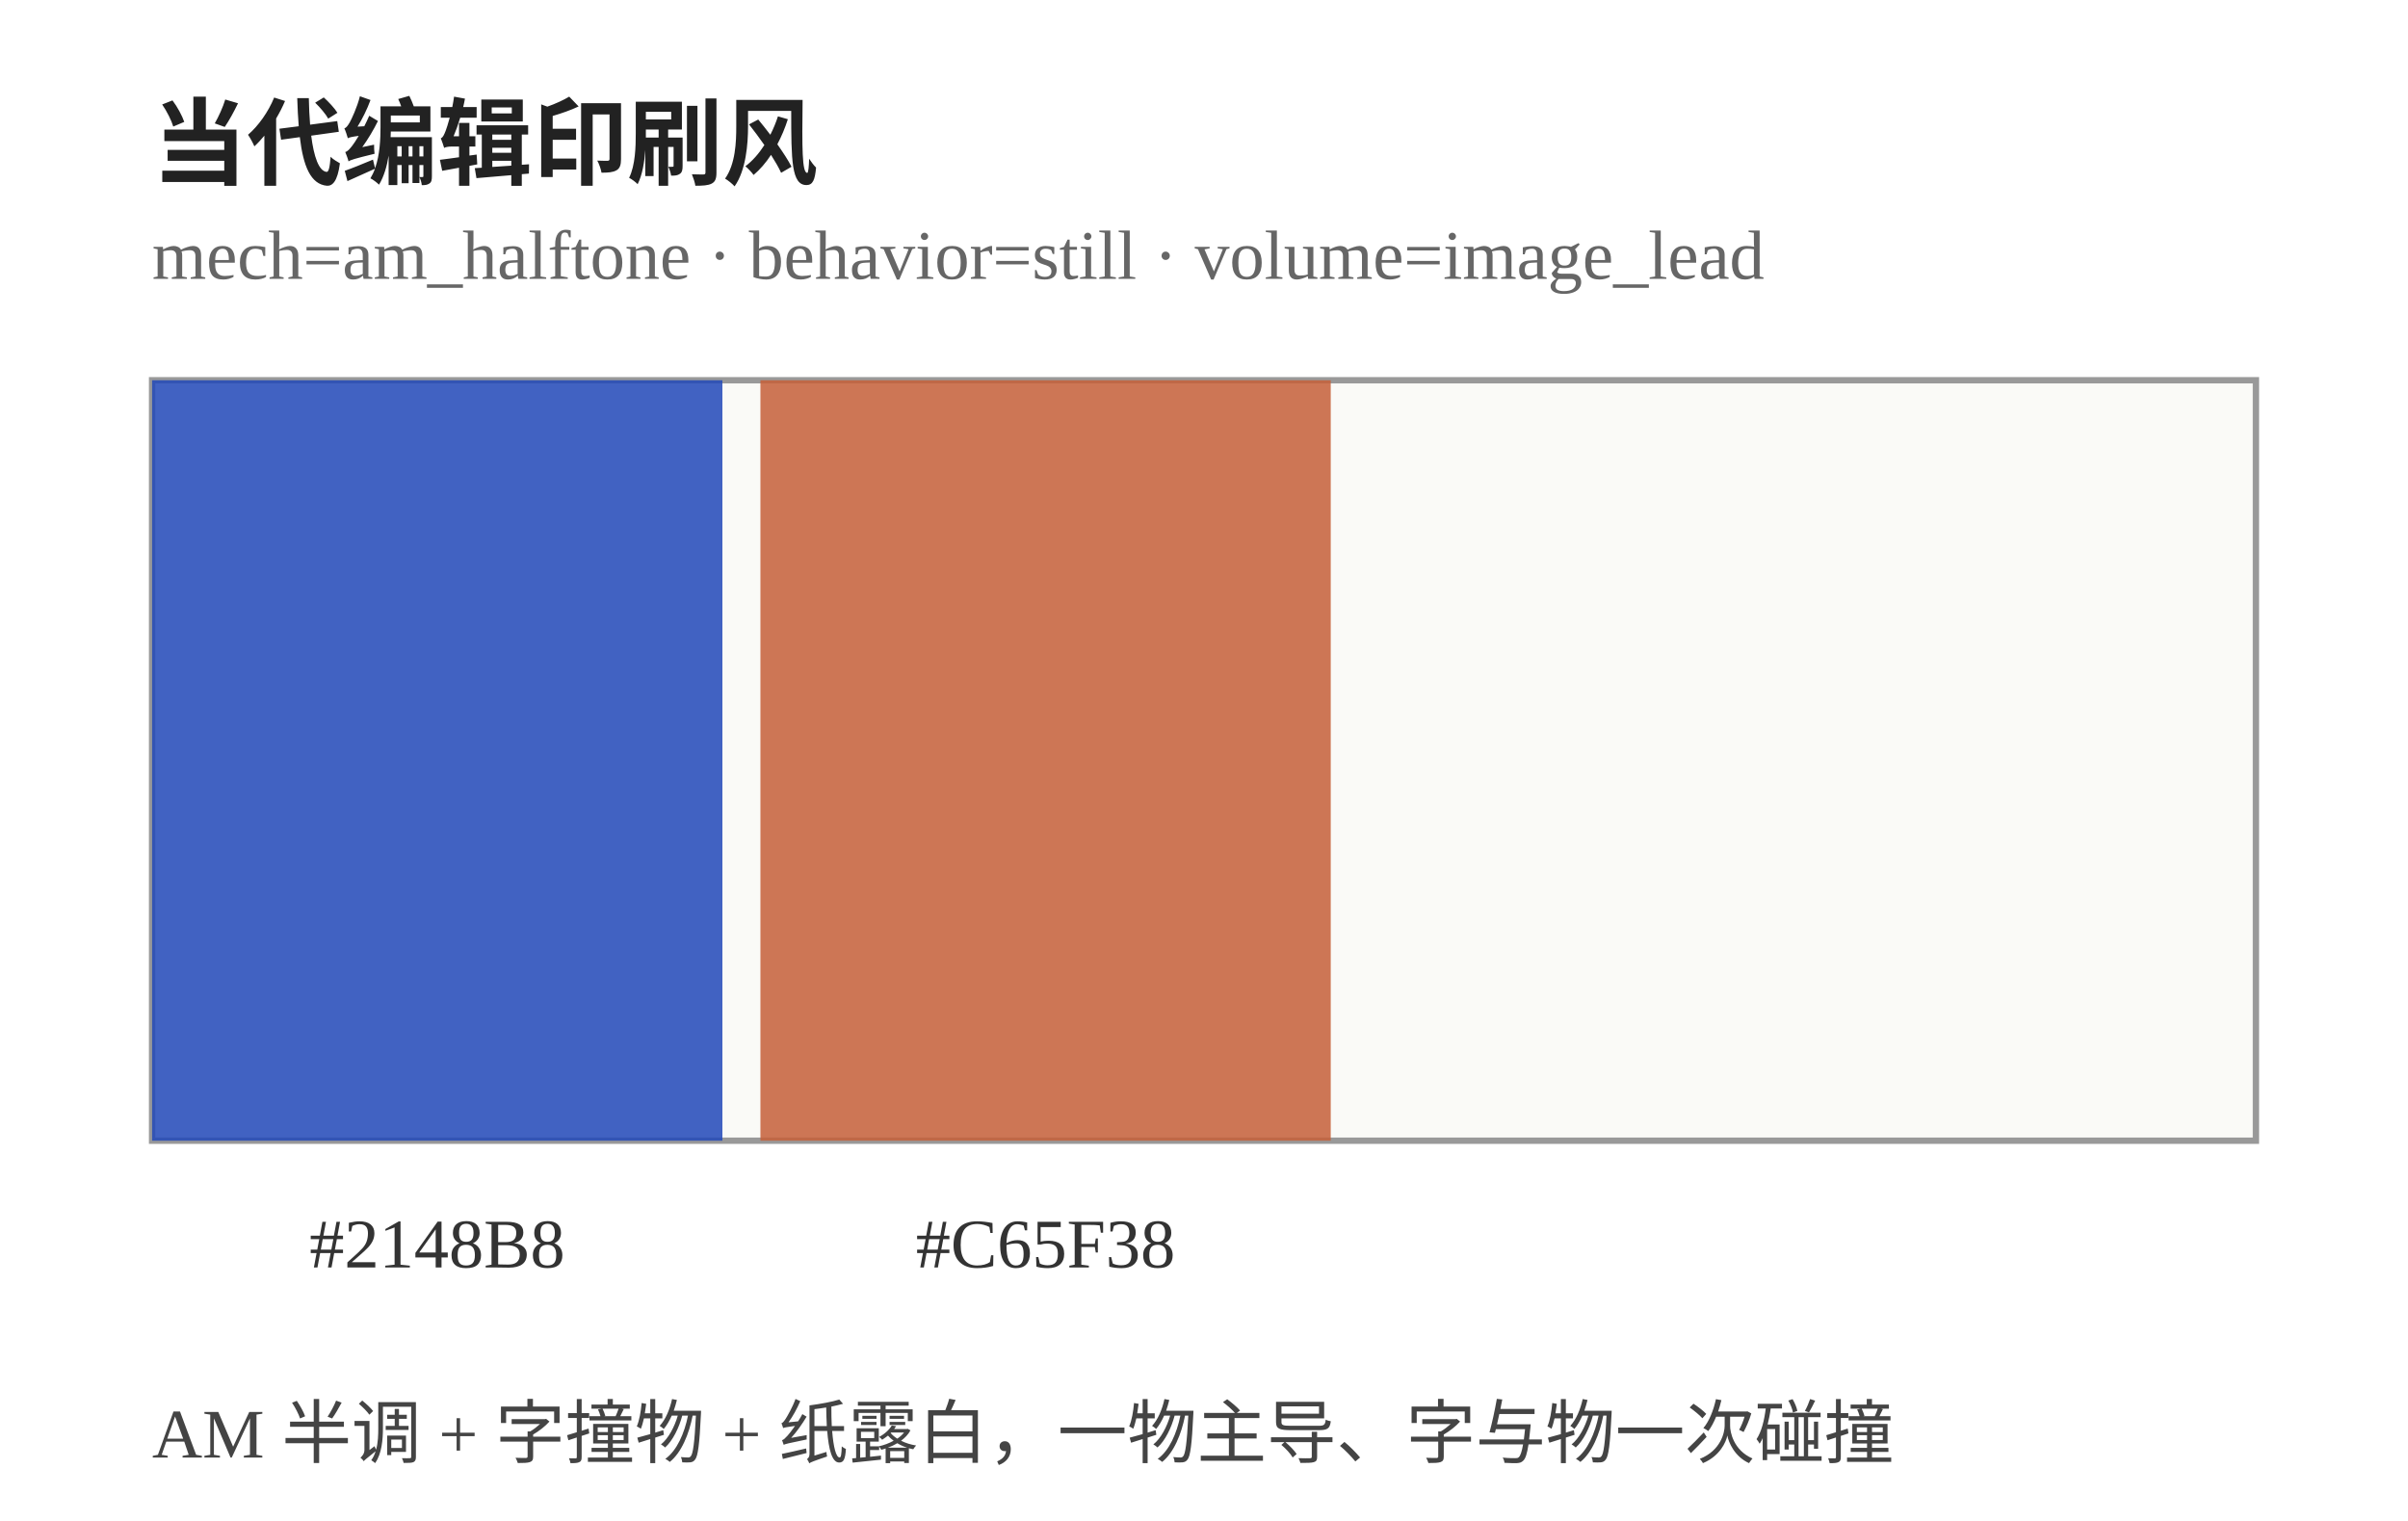
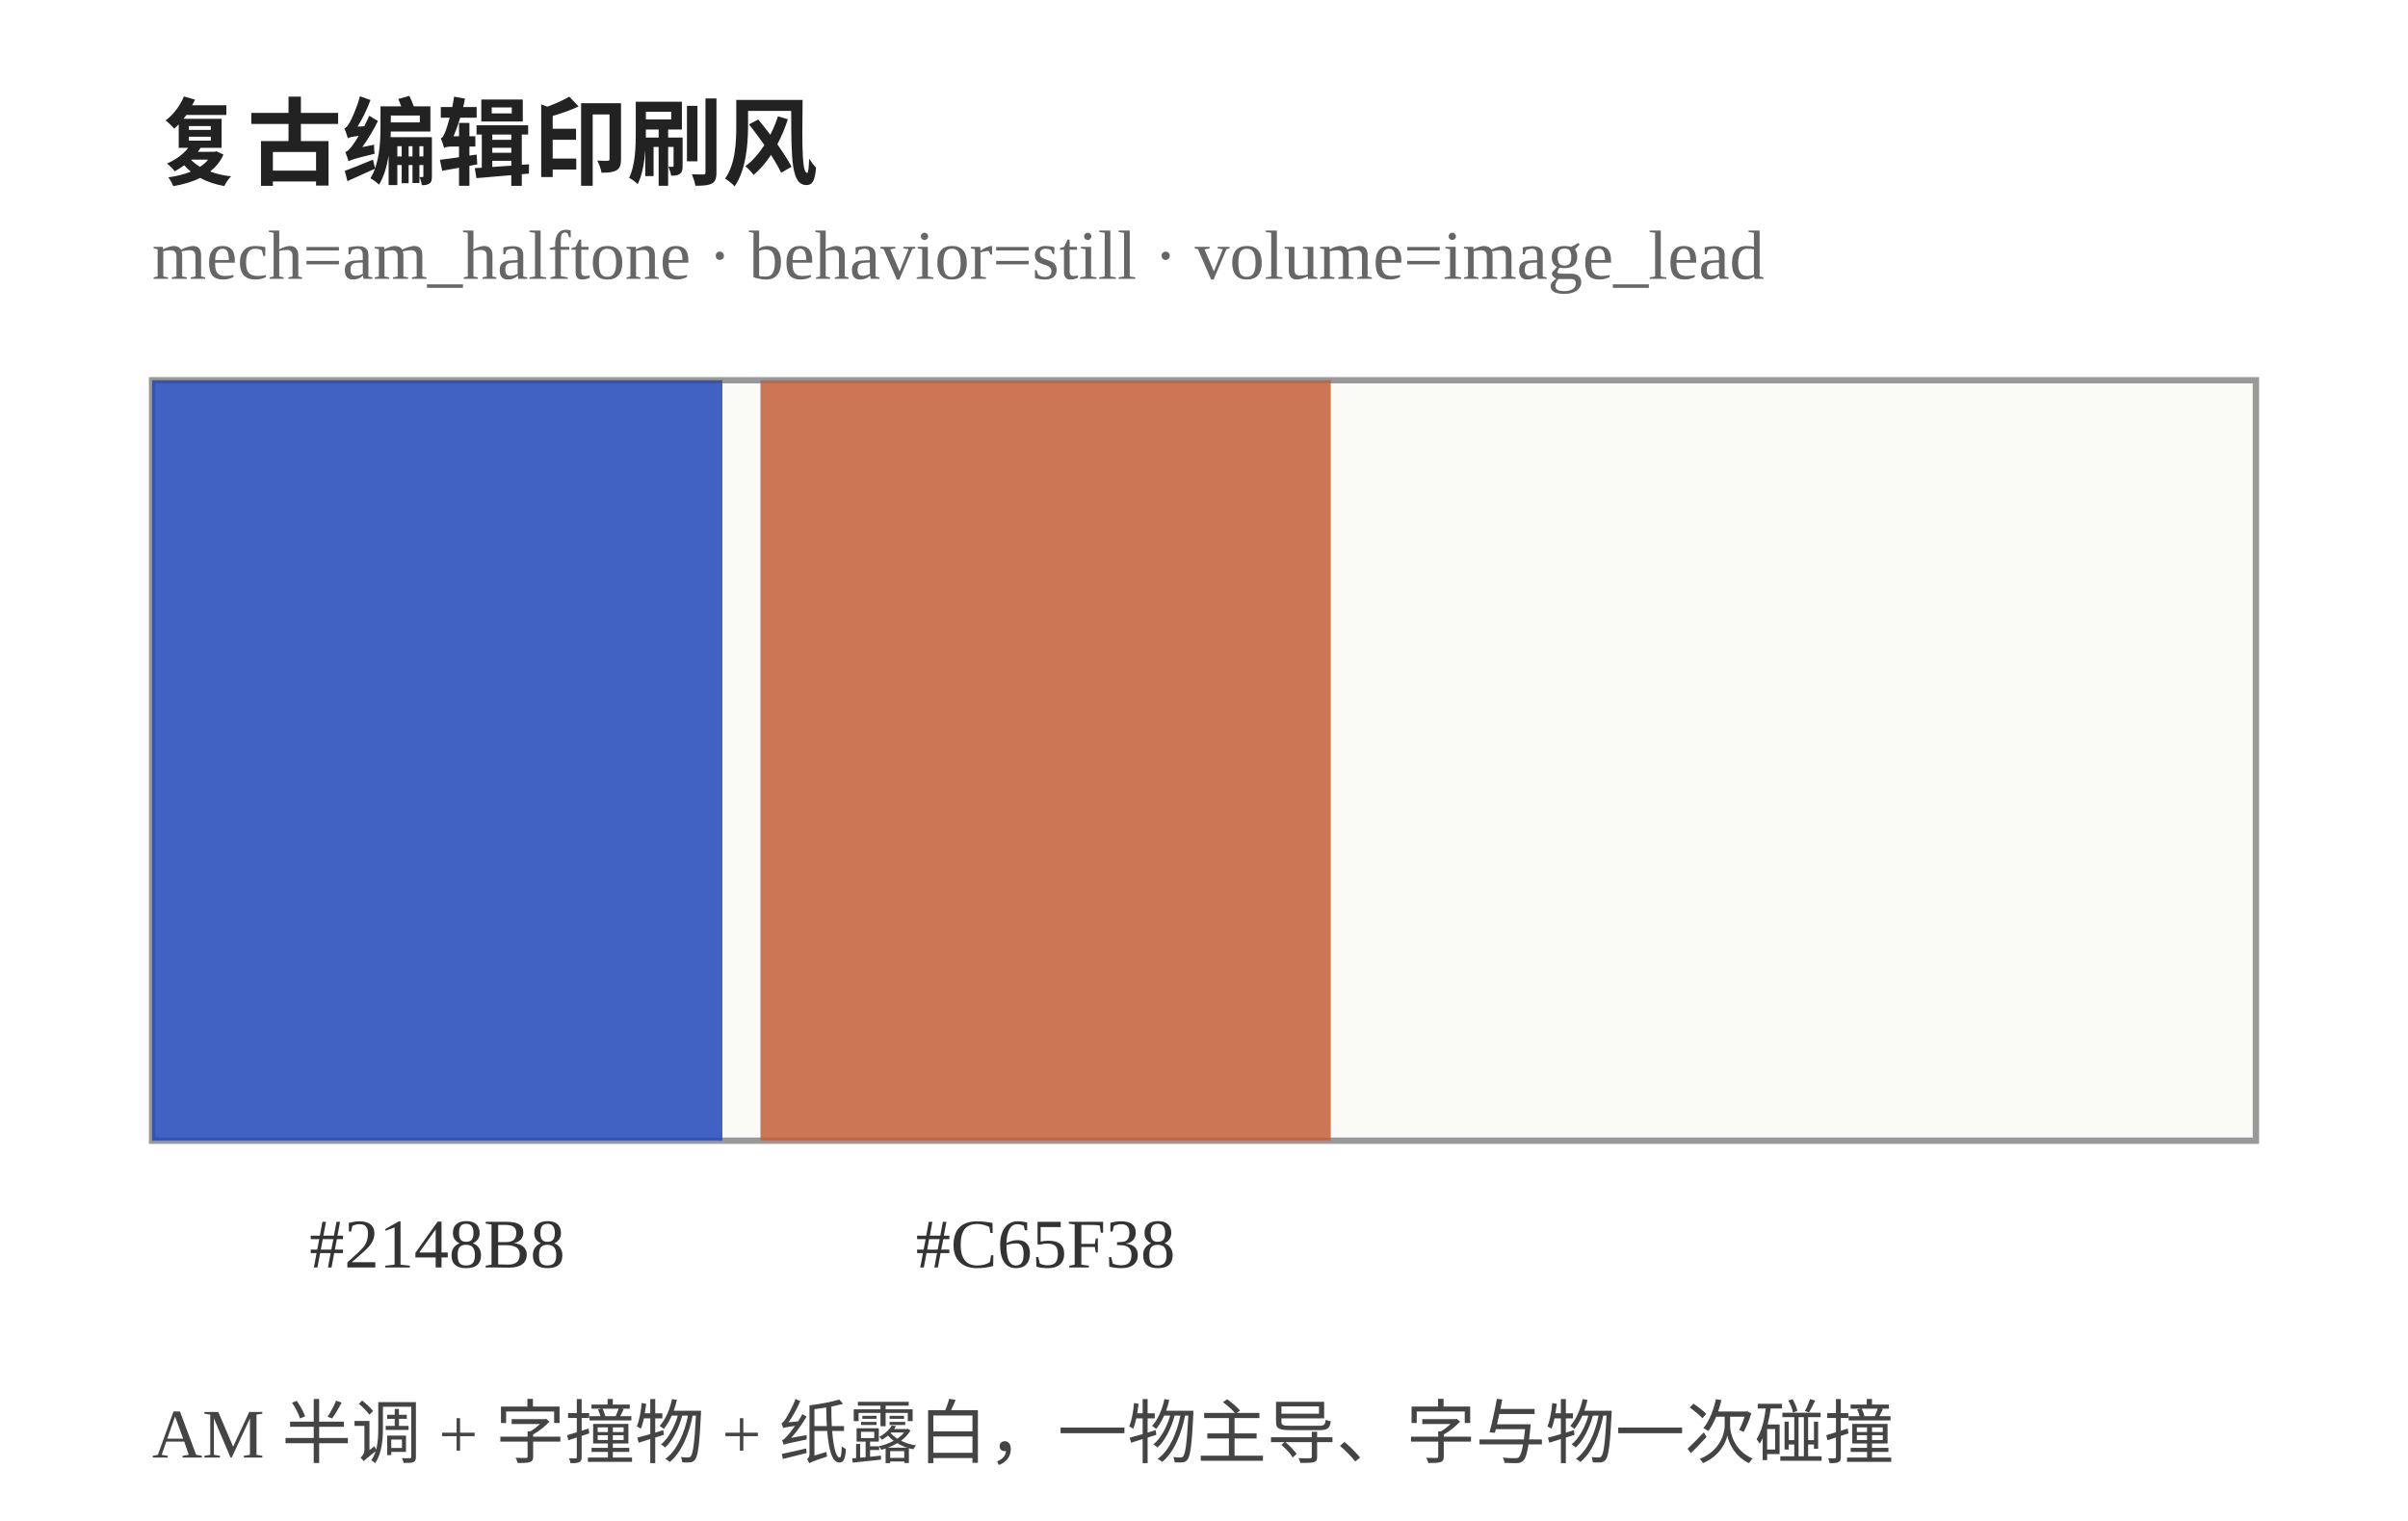
<svg xmlns="http://www.w3.org/2000/svg" width="380" height="240" viewBox="0 0 380 240">
  <rect x="24" y="60" width="332" height="120" fill="#FAFAF7" stroke="#999" stroke-width="1" />
  <rect x="24" y="60" width="90" height="120" fill="#2148B8" opacity="0.85" />
  <text x="69.0" y="200" font-size="11" fill="#333" text-anchor="middle">#2148B8</text>
  <rect x="120" y="60" width="90" height="120" fill="#C65F38" opacity="0.85" />
  <text x="165.0" y="200" font-size="11" fill="#333" text-anchor="middle">#C65F38</text>
-   <text x="24" y="28" font-size="15" font-weight="bold" fill="#222">当代编辑印刷风</text>
+   <text x="24" y="28" font-size="15" font-weight="bold" fill="#222">复古编辑印刷风</text>
  <text x="24" y="44" font-size="11" fill="#666">mech=am_halftone · behavior=still · volume=image_lead</text>
  <text x="24" y="230" font-size="11" fill="#444">AM 半调 + 字撞物 + 纸露白，一物主导、字与物一次碰撞</text>
</svg>
